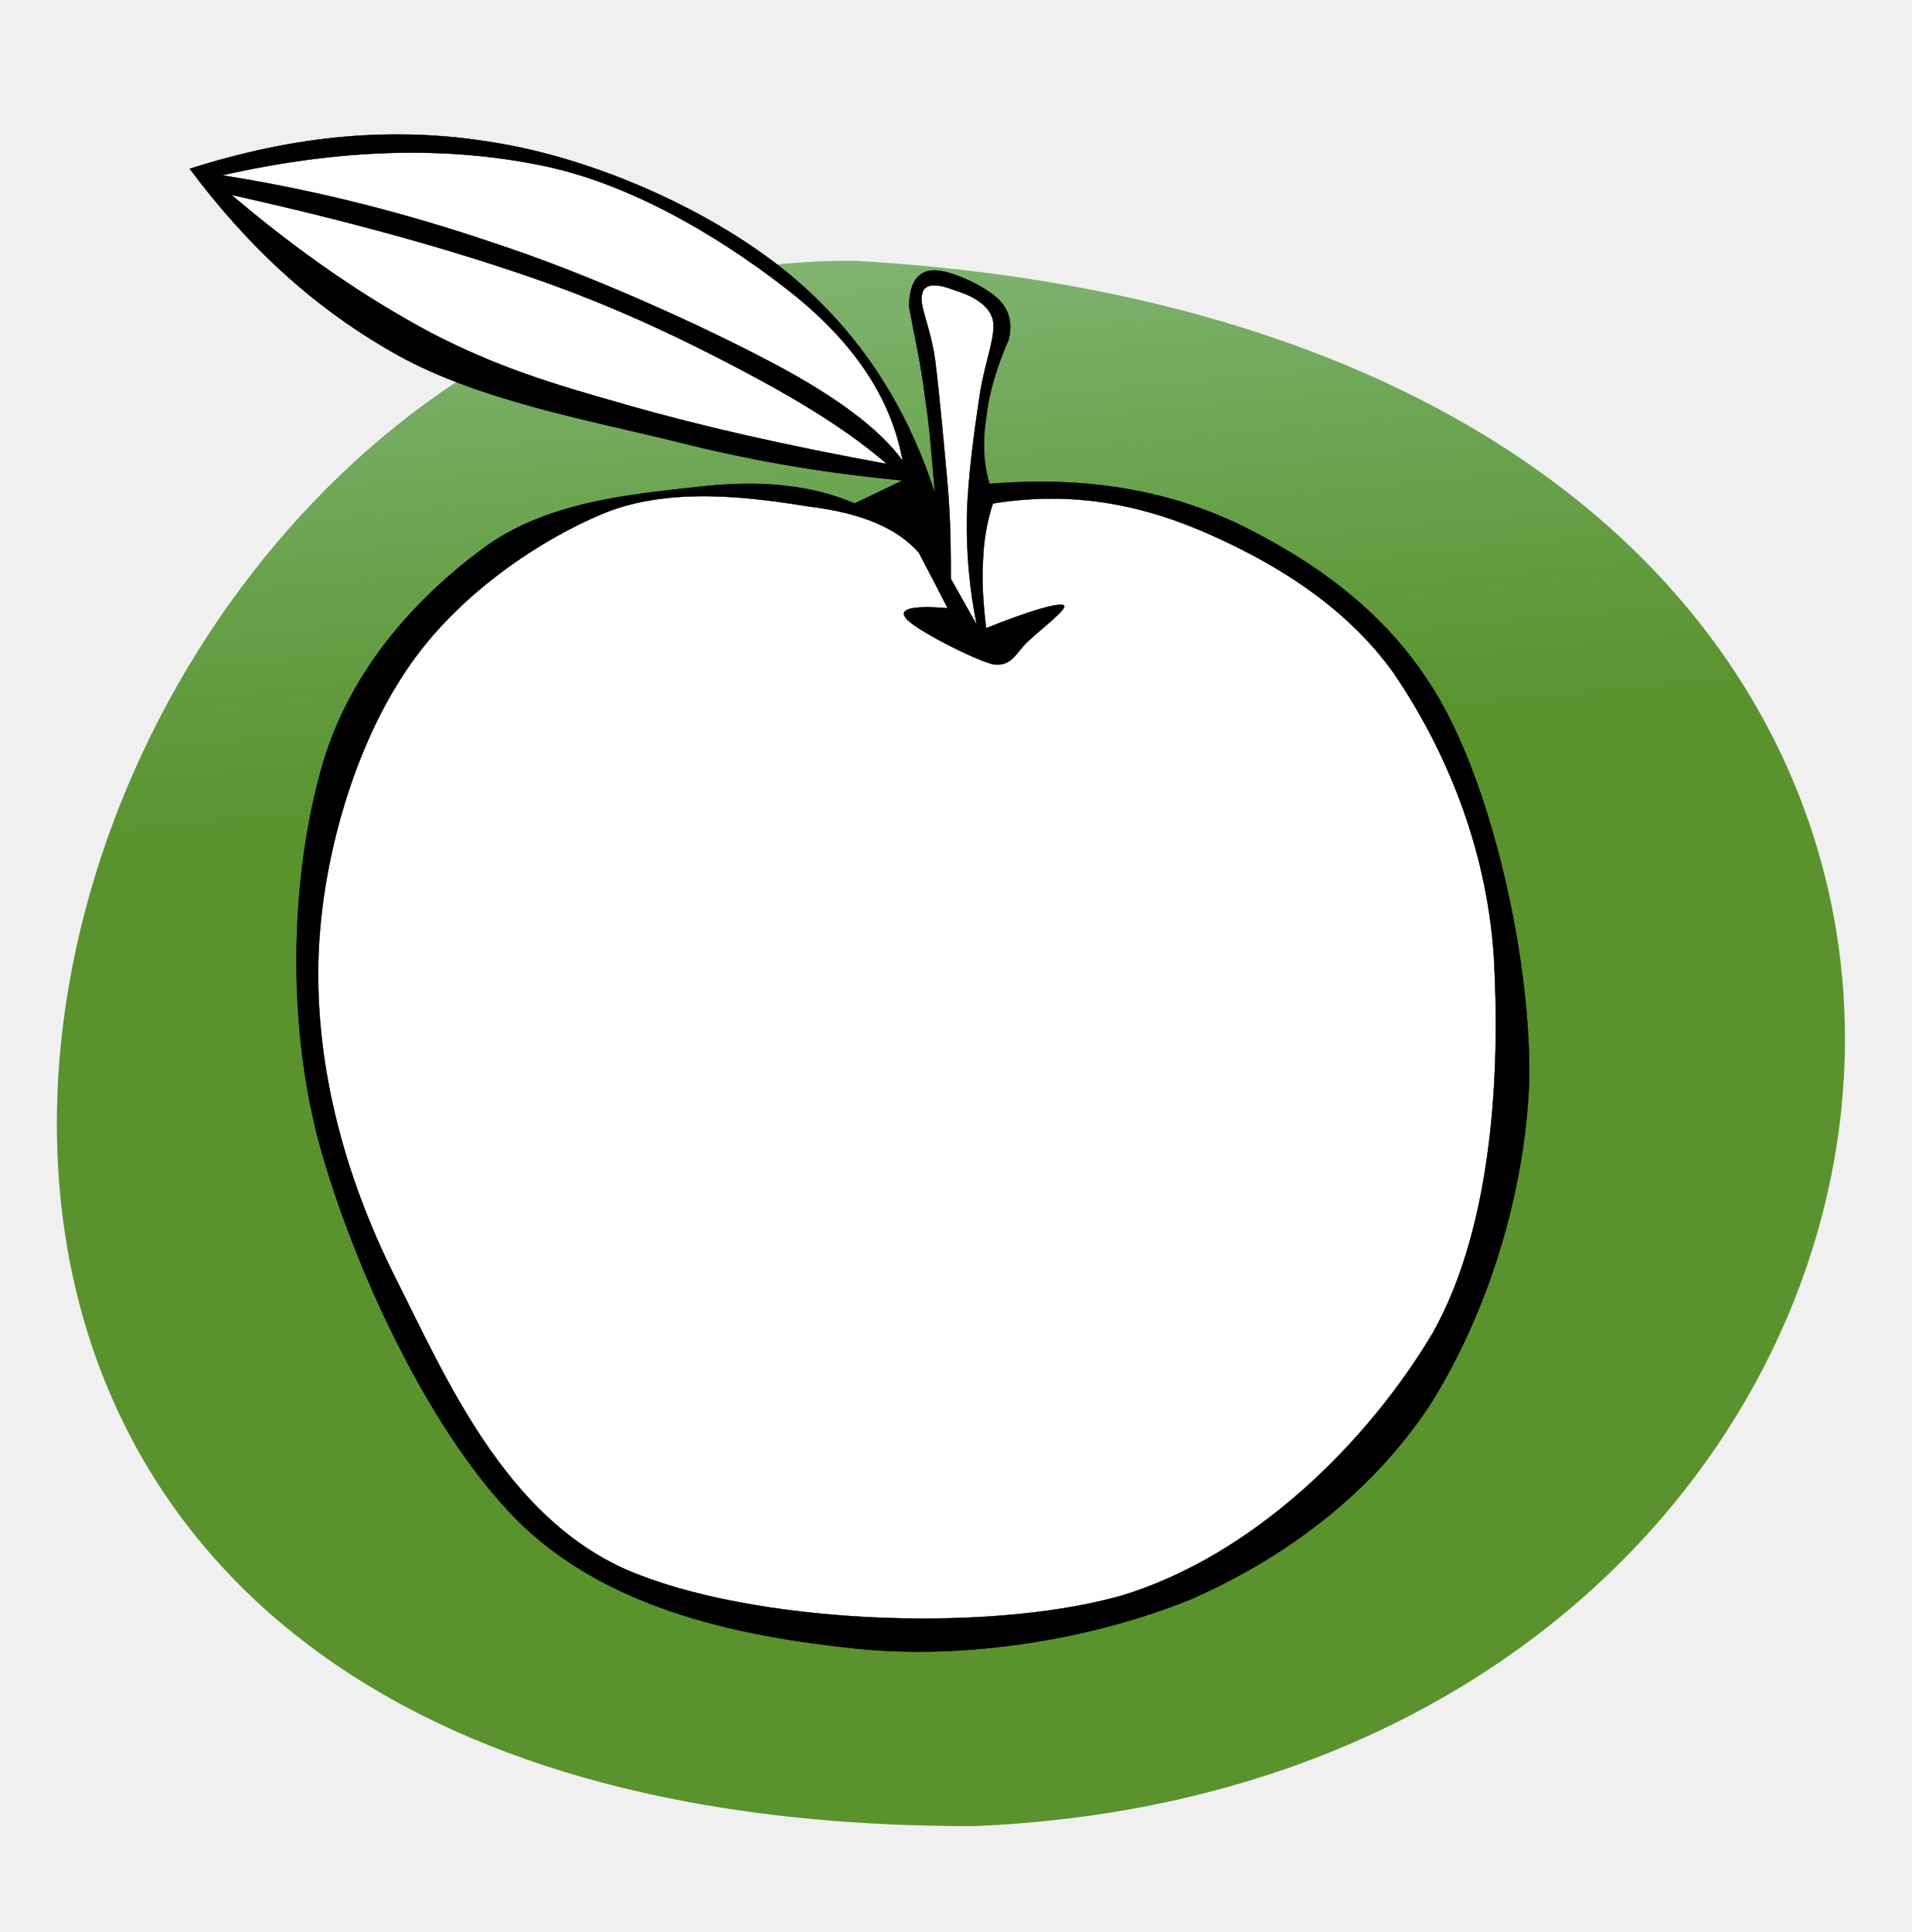
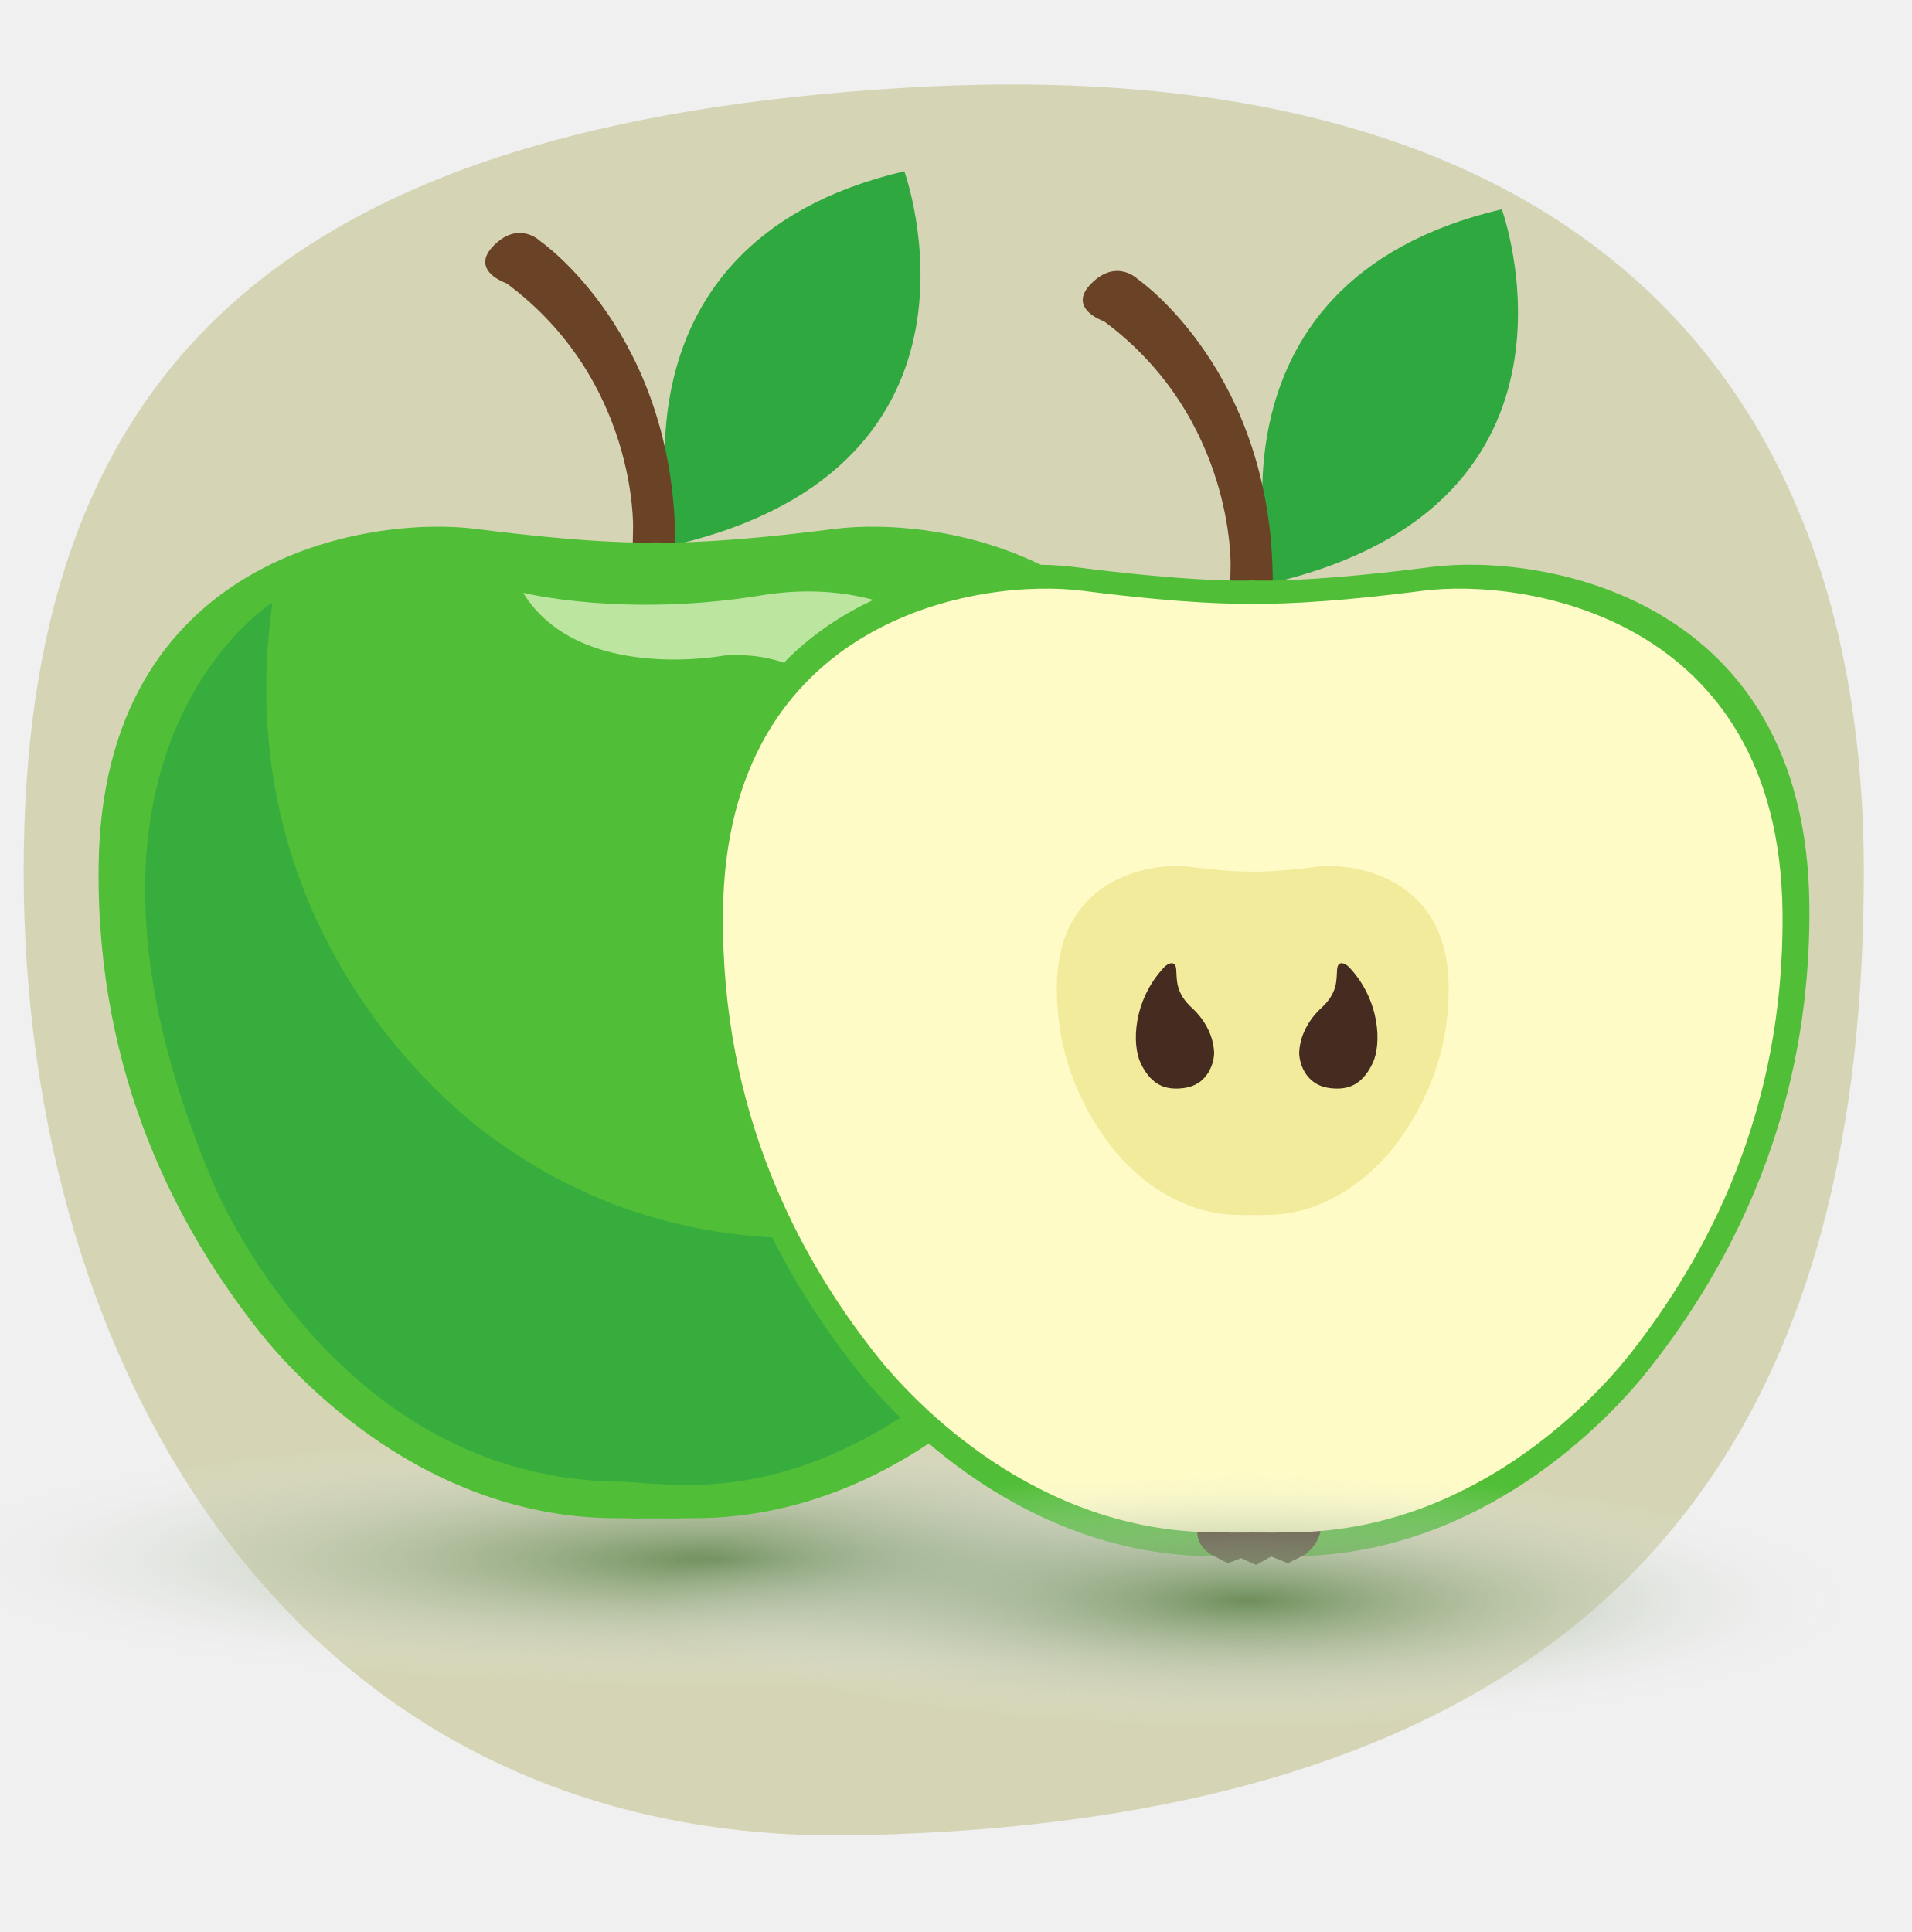
<svg xmlns="http://www.w3.org/2000/svg" xmlns:xlink="http://www.w3.org/1999/xlink" version="1.1" width="233.342" height="235.86" viewBox="0 0 233.342 235.86" id="svg2985" style="overflow:visible">
  <defs id="defs3078">
+     <linearGradient id="linearGradient3910">
+       <stop style="stop-color:#d1f5bc;stop-opacity:1;" offset="0" id="stop3912" />
+       <stop style="stop-color:#9ce970;stop-opacity:0;" offset="1" id="stop3915" />
+     </linearGradient>
+     <linearGradient id="linearGradient3878">
+       <stop style="stop-color:#6e8f5b;stop-opacity:1;" offset="0" id="stop3880" />
+       <stop style="stop-color:#ebebeb;stop-opacity:0;" offset="1" id="stop3882" />
+     </linearGradient>
    <linearGradient id="linearGradient4407">
      <stop style="stop-color:#5a932e;stop-opacity:1;" offset="0" id="stop4409" />
      <stop style="stop-color:#008000;stop-opacity:0;" offset="1" id="stop4411" />
    </linearGradient>
    <linearGradient id="linearGradient3920">
      <stop id="stop3922" style="stop-color:#f76605;stop-opacity:1" offset="0" />
      <stop id="stop3924" style="stop-color:#f76605;stop-opacity:0" offset="1" />
    </linearGradient>
    <linearGradient id="linearGradient3912">
      <stop id="stop3914" style="stop-color:#f76605;stop-opacity:1" offset="0" />
      <stop id="stop3916" style="stop-color:#f76605;stop-opacity:0" offset="1" />
    </linearGradient>
    <linearGradient x1="266.478" y1="211.68" x2="229.985" y2="1" id="linearGradient3926" xlink:href="#linearGradient3920" gradientUnits="userSpaceOnUse" />
    <linearGradient x1="181.082" y1="130.101" x2="215.935" y2="39.45" id="linearGradient3928" xlink:href="#linearGradient3912" gradientUnits="userSpaceOnUse" gradientTransform="matrix(1,0,0,0.8609317,-54.55841,-74.85106)" />
-     <linearGradient xlink:href="#linearGradient4407" id="linearGradient4413" x1="264.476" y1="226.206" x2="249.615" y2="77.294" gradientUnits="userSpaceOnUse" gradientTransform="matrix(1.095419,0,0,1.031879,-239.3522,-315.3799)" />
+     <radialGradient xlink:href="#linearGradient3878" id="radialGradient3884" cx="105.766" cy="119.154" fx="105.766" fy="119.154" r="80.952" gradientTransform="matrix(0.9710893,-0.00560264,0.0096149,0.9299344,2.08375,8.217154)" gradientUnits="userSpaceOnUse" />
+     <radialGradient xlink:href="#linearGradient3878" id="radialGradient14008" gradientUnits="userSpaceOnUse" gradientTransform="matrix(0.9710893,-0.00560264,0.0096149,0.9299344,2.08375,8.217154)" cx="105.766" cy="119.154" fx="105.766" fy="119.154" r="80.952" />
  </defs>
-   <g transform="translate(34.41377,177.9444)" id="g2990">
-     <path d="M 84.384,44.989 C -88.825,45.254 -34.511,-147.156 70.086,-146.104 240.914,-136.097 216.334,39.743 84.384,44.989 z" id="path3123" style="fill:url(#linearGradient4413);fill-opacity:1;stroke:none" />
-     <g transform="matrix(1.274421,0,0,1.301567,-11.29105,-161.4982)" id="Layer_1">
-       <g id="g3242">
-         <path style="fill-rule:evenodd;stroke:#000000;stroke-width:0.036;stroke-miterlimit:10" clip-rule="evenodd" d="m 63.714,34.589 c -4.176,-1.764 -9.108,-2.232 -15.084,-1.548 -6.12,0.684 -14.508,1.332 -20.592,5.832 -6.12,4.428 -12.78,11.304 -15.408,20.628 -2.7,9.36 -3.492,22.715 -0.288,34.776 3.312,11.951 10.944,28.115 19.692,36.287 8.604,7.885 20.88,10.297 31.68,11.412 10.728,1.117 22.968,-0.898 32.292,-4.643 9.18,-3.961 17.279,-10.008 22.788,-18.145 5.363,-8.279 9.144,-19.584 9.54,-30.457 0.18,-10.906 -3.168,-25.487 -7.704,-34.163 -4.536,-8.712 -11.772,-13.86 -19.08,-17.532 -7.416,-3.708 -15.588,-5.04 -24.912,-4.284 -0.576,-1.872 -0.685,-3.924 -0.324,-6.156 0.252,-2.304 0.972,-4.716 2.16,-7.38 0.396,-1.62 0.036,-2.952 -1.224,-3.996 -1.368,-1.188 -4.717,-2.664 -6.156,-2.484 -1.404,0.144 -2.124,1.224 -2.16,3.384 0.54,2.844 1.188,5.616 1.548,8.604 0.468,2.952 0.648,5.832 0.937,8.928 C 68.539,24.94 63.715,17.92 56.659,12.448 49.459,6.904 38.803,2.26 29.263,0.748 19.651,-0.836 10.183,0.028 0.031,3.196 c 5.688,7.452 12.132,13.248 20.016,17.532 7.812,4.212 18.252,6.048 26.46,8.028 8.1,2.016 15.228,3.06 21.815,3.672 -1.512,0.721 -3.06,1.442 -4.608,2.161 z" stroke-miterlimit="10" id="path3244" />
-         <path style="fill:#ffffff;fill-rule:evenodd;stroke:#000000;stroke-width:0.036;stroke-miterlimit:10" clip-rule="evenodd" d="m 69.869,39.197 c -2.052,-2.268 -5.399,-3.708 -10.476,-4.32 -5.112,-0.792 -13.14,-1.98 -19.656,0.612 -6.66,2.7 -14.796,8.208 -19.404,15.408 -4.68,7.056 -7.848,17.604 -7.992,27.071 -0.144,9.576 2.412,19.512 7.38,29.232 4.86,9.432 10.476,22.355 22.14,27.396 11.772,5.004 34.272,6.047 47.375,2.447 12.889,-3.816 23.761,-14.615 29.845,-24.623 5.867,-10.189 6.479,-24.949 5.867,-35.389 -0.72,-10.512 -4.823,-19.656 -9.54,-26.46 -4.859,-6.732 -12.312,-10.872 -18.756,-13.536 -6.516,-2.664 -12.888,-3.528 -19.691,-2.448 -0.504,1.548 -0.864,3.24 -0.937,5.22 -0.144,1.908 0,4.068 0.288,6.48 4.248,-1.656 6.769,-2.376 7.416,-2.16 0.576,0.252 -2.268,2.304 -3.384,3.384 -1.08,0.9 -1.512,2.448 -3.384,2.16 -1.98,-0.504 -7.668,-3.384 -8.316,-4.32 -0.756,-0.864 0.576,-1.224 3.996,-0.936 -0.899,-1.726 -1.834,-3.454 -2.771,-5.218 z" stroke-miterlimit="10" id="path3246" />
-         <path style="fill:#ffffff;fill-rule:evenodd;stroke:#000000;stroke-width:0.036;stroke-miterlimit:10" clip-rule="evenodd" d="m 72.93,41.646 c 0,-2.304 0,-5.22 -0.288,-8.604 -0.324,-3.528 -0.828,-9 -1.224,-11.988 -0.433,-3.06 -1.584,-5.112 -1.225,-6.156 0.252,-1.152 1.872,-0.792 3.061,-0.324 1.115,0.324 3.275,1.116 3.708,2.772 0.323,1.584 -0.792,3.996 -1.261,7.092 -0.468,3.024 -1.151,7.74 -1.224,11.376 -0.072,3.564 0.288,6.948 0.937,10.152 -0.828,-1.441 -1.656,-2.881 -2.484,-4.32 z" stroke-miterlimit="10" id="path3248" />
-         <path style="fill:#ffffff;fill-rule:evenodd;stroke:#000000;stroke-width:0.036;stroke-miterlimit:10" clip-rule="evenodd" d="M 68.321,30.593 C 67.277,24.905 63.893,19.829 58.169,15.221 52.193,10.505 43.121,4.781 33.869,2.909 24.617,1.037 14.501,1.289 3.125,3.809 c 8.892,1.368 17.604,3.528 26.424,6.48 8.82,2.844 19.584,7.632 26.172,11.052 6.517,3.348 10.585,6.48 12.6,9.252 z" stroke-miterlimit="10" id="path3250" />
-         <path style="fill:#ffffff;fill-rule:evenodd;stroke:#000000;stroke-width:0.036;stroke-miterlimit:10" clip-rule="evenodd" d="M 66.81,30.881 C 63.426,28.001 58.962,25.229 53.274,22.277 47.514,19.289 40.782,16.085 32.646,13.349 24.33,10.541 14.934,8.021 4.026,5.645 c 6.444,5.364 12.708,9.576 19.08,12.924 6.336,3.204 11.34,4.716 18.756,6.768 7.307,2.052 15.48,3.852 24.948,5.544 z" stroke-miterlimit="10" id="path3252" />
-       </g>
+   <path style="opacity:0.243;fill:#808000;fill-opacity:1;stroke:none" d="m 227.527,106.389 c 0,61.279 -23.164,115.842 -123.265,117.662 C 36.508,225.283 2.886,167.668 2.886,106.389 c 0,-61.279 31.383,-91.324 108.289,-95.715 79.906,-4.562 116.353,34.435 116.353,95.715 z" id="path3929" />
+   <g transform="matrix(0.9891739,0,0,0.6921568,10.87721,155.3252)" id="g2990">
+     <path style="fill:url(#radialGradient3884);fill-opacity:1;stroke:none" id="path3108" d="m 187.889,116.431 c 0,43.881 -36.243,79.453 -80.952,79.453 -44.709,0 -80.952,-35.572 -80.952,-79.453 0,-43.881 36.243,-79.453 80.952,-79.453 44.709,0 80.952,35.572 80.952,79.453 z" transform="matrix(1.228568,0,0,0.2966172,-52.68041,15.5229)" />
+   </g>
+   <g id="layer1">
+     <g id="g13987" transform="matrix(1.958956,0,0,1.958956,-43.5131,-91.24535)">
+       <path d="m 64.292,80.526 c 0,0 -5.31,-18.691 14.274,-23.275 0,0 6.666,18.334 -14.274,23.275" style="fill:#2fa840;fill-opacity:1;fill-rule:nonzero;stroke:none" id="path3286" />
+       <path d="m 61.663,79.476 c 0,0 0.264,-9.196 -7.883,-15.24 0,0 -2.364,-0.789 -0.789,-2.366 1.577,-1.576 2.891,-0.261 2.891,-0.261 0,0 8.409,5.78 8.409,18.918 0,13.137 -2.89,7.883 -2.629,-1.05" style="fill:#6a4225;fill-opacity:1;fill-rule:nonzero;stroke:none" id="path3288" />
+       <path d="m 74.187,79.542 c -6.945,0.891 -10.229,0.868 -11.038,0.841 l 0,-0.007 -0.106,0.005 -0.106,-0.005 0,0.007 c -0.807,0.026 -4.091,0.05 -11.037,-0.841 -6.643,-0.851 -23.335,1.667 -23.543,21.043 -0.141,13.11 4.997,22.614 10,28.957 2.391,3.031 10.418,11.65 22.29,11.65 0.111,0 0.43,0 0.833,0.002 l 0,0.015 c 0.179,0 0.835,-0.002 1.564,-0.008 0.729,0.005 1.386,0.008 1.564,0.008 l 0,-0.015 c 0.404,-0.002 0.723,-0.002 0.833,-0.002 11.873,0 19.9,-8.619 22.29,-11.65 5.003,-6.344 10.143,-15.848 10,-28.957 -0.207,-19.375 -16.899,-21.894 -23.543,-21.043" style="fill:#51be37;fill-opacity:1;fill-rule:nonzero;stroke:none" id="path3290" />
+       <path d="m 54.816,83.521 c 0,0 6.261,1.565 14.867,0.156 8.609,-1.409 15.92,3.481 17.058,12.364 0.784,6.104 -3.129,7.669 -5.006,7.669 0,0 -4.695,0.156 -5.008,-6.416 0,0 -0.158,-10.486 -9.39,-9.861 0,0 -9.078,1.721 -12.521,-3.911" style="fill:#bce59f;fill-opacity:1;fill-rule:nonzero;stroke:none" id="path3292" />
+       <path d="m 39.19,84.126 c 0,0 -15,9.375 -3.75,36.041 0,0 7.5,18.75 25.625,18.75 0,0 2.638,0.209 3.96,0.209 3.281,0 8.321,-0.704 14.238,-4.834 1.972,-1.376 9.304,-7.457 12.637,-15.375 0,0 -20.834,11.668 -38.75,-1.25 0,0 -17.084,-11.25 -13.96,-33.541" style="fill:#37ad3e;fill-opacity:1;fill-rule:nonzero;stroke:none" id="path3294" />
+     </g>
+     <g id="g13994" transform="matrix(1.958956,0,0,1.958956,-146.4107,-79.45499)">
+       <path d="m 154.052,76.876 c 0,0 -5.309,-18.691 14.275,-23.275 0,0 6.666,18.334 -14.275,23.275" style="fill:#2fa840;fill-opacity:1;fill-rule:nonzero;stroke:none" id="path4344" />
+       <path d="m 151.425,75.826 c 0,0 0.263,-9.196 -7.883,-15.24 0,0 -2.365,-0.789 -0.789,-2.366 1.577,-1.576 2.891,-0.261 2.891,-0.261 0,0 8.408,5.78 8.408,18.918 0,13.137 -2.889,7.883 -2.627,-1.05" style="fill:#6a4225;fill-opacity:1;fill-rule:nonzero;stroke:none" id="path4346" />
+       <path d="m 163.948,75.892 c -6.946,0.891 -10.23,0.868 -11.037,0.843 l 0,-0.009 -0.106,0.005 -0.106,-0.005 0,0.009 c -0.807,0.025 -4.091,0.049 -11.037,-0.843 -6.643,-0.851 -23.335,1.667 -23.543,21.043 -0.141,13.11 4.997,22.615 10,28.958 2.39,3.033 10.418,11.65 22.29,11.65 0.111,0 0.43,0 0.833,0.002 l 0,0.015 c 0.179,0 0.835,-0.002 1.564,-0.007 0.729,0.005 1.385,0.007 1.564,0.007 l 0,-0.015 c 0.403,-0.002 0.721,-0.002 0.833,-0.002 11.873,0 19.9,-8.617 22.29,-11.65 5.003,-6.343 10.141,-15.848 10,-28.958 -0.207,-19.375 -16.899,-21.894 -23.543,-21.043" style="fill:#51be37;fill-opacity:1;fill-rule:nonzero;stroke:none" id="path4348" />
+       <path d="m 157.077,135.477 c 0,0 0.104,1.145 -1.041,1.979 l -1.042,0.521 -1.041,-0.417 -0.938,0.521 -0.938,-0.416 -0.834,0.312 -0.835,-0.435 c 0,0 -1.249,-0.504 -1.04,-1.857 0.209,-1.354 7.709,-0.207 7.709,-0.207" style="fill:#462c20;fill-opacity:1;fill-rule:nonzero;stroke:none" id="path4350" />
+       <path d="m 163.411,77.376 c -6.611,0.849 -9.736,0.825 -10.505,0.801 l 0,-0.008 -0.101,0.005 -0.101,-0.005 0,0.008 c -0.769,0.024 -3.894,0.048 -10.505,-0.801 -6.321,-0.81 -22.209,1.587 -22.407,20.027 -0.135,12.478 4.756,21.523 9.519,27.561 2.275,2.885 9.915,11.088 21.215,11.088 0.106,0 0.409,10e-4 0.792,0.004 l 0,0.013 c 0.169,0 0.795,-0.004 1.488,-0.006 0.693,0.002 1.319,0.006 1.488,0.006 l 0,-0.013 c 0.384,-0.002 0.686,-0.004 0.792,-0.004 11.3,0 18.94,-8.203 21.215,-11.088 4.763,-6.039 9.654,-15.084 9.519,-27.561 -0.199,-18.44 -16.086,-20.837 -22.408,-20.027" style="fill:#fefbc7;fill-opacity:1;fill-rule:nonzero;stroke:none" id="path4352" />
+       <path d="m 156.727,94.581 c -2.445,0.312 -3.601,0.305 -3.885,0.295 l 0,-0.002 -0.037,0.002 -0.037,-0.002 0,0.002 c -0.284,0.01 -1.44,0.018 -3.885,-0.295 -2.336,-0.3 -8.21,0.586 -8.284,7.404 -0.049,4.612 1.759,7.957 3.52,10.19 0.841,1.066 3.665,4.098 7.843,4.098 0.039,0 0.151,0.001 0.294,0.002 l 0,0.005 c 0.062,0 0.294,-0.001 0.55,-0.002 0.256,10e-4 0.487,0.002 0.55,0.002 l 0,-0.005 c 0.142,-0.001 0.255,-0.002 0.294,-0.002 4.178,0 7.001,-3.031 7.843,-4.098 1.761,-2.232 3.569,-5.577 3.52,-10.19 -0.074,-6.818 -5.947,-7.704 -8.284,-7.404" style="fill:#f3eb9c;fill-opacity:1;fill-rule:nonzero;stroke:none" id="path4354" />
+       <path d="m 158.063,100.959 c -0.052,0.676 0.06,1.468 -1.011,2.442 0,0 -1.268,1.071 -1.351,2.716 -0.025,0.504 0.279,2.059 1.924,2.254 0.882,0.104 1.917,10e-4 2.654,-1.558 0.557,-1.177 0.475,-3.9 -1.454,-5.964 -0.25,-0.269 -0.716,-0.468 -0.761,0.109" style="fill:#462c20;fill-opacity:1;fill-rule:nonzero;stroke:none" id="path4356" />
+       <path d="m 148.036,100.959 c 0.051,0.675 -0.059,1.468 1.012,2.442 0,0 1.268,1.071 1.35,2.716 0.025,0.502 -0.278,2.059 -1.925,2.254 -0.882,0.104 -1.916,0 -2.652,-1.558 -0.556,-1.179 -0.476,-3.901 1.452,-5.964 0.251,-0.27 0.718,-0.468 0.762,0.109" style="fill:#462c20;fill-opacity:1;fill-rule:nonzero;stroke:none" id="path4358" />
    </g>
  </g>
+   <g id="g14004" transform="matrix(0.7528863,0,0,0.6921568,93.97269,160.3252)">
+     <path transform="matrix(1.228568,0,0,0.2966172,-52.68041,15.5229)" d="m 187.889,116.431 c 0,43.881 -36.243,79.453 -80.952,79.453 -44.709,0 -80.952,-35.572 -80.952,-79.453 0,-43.881 36.243,-79.453 80.952,-79.453 44.709,0 80.952,35.572 80.952,79.453 z" id="path14006" style="fill:url(#radialGradient14008);fill-opacity:1;stroke:none" />
+   </g>
</svg>
